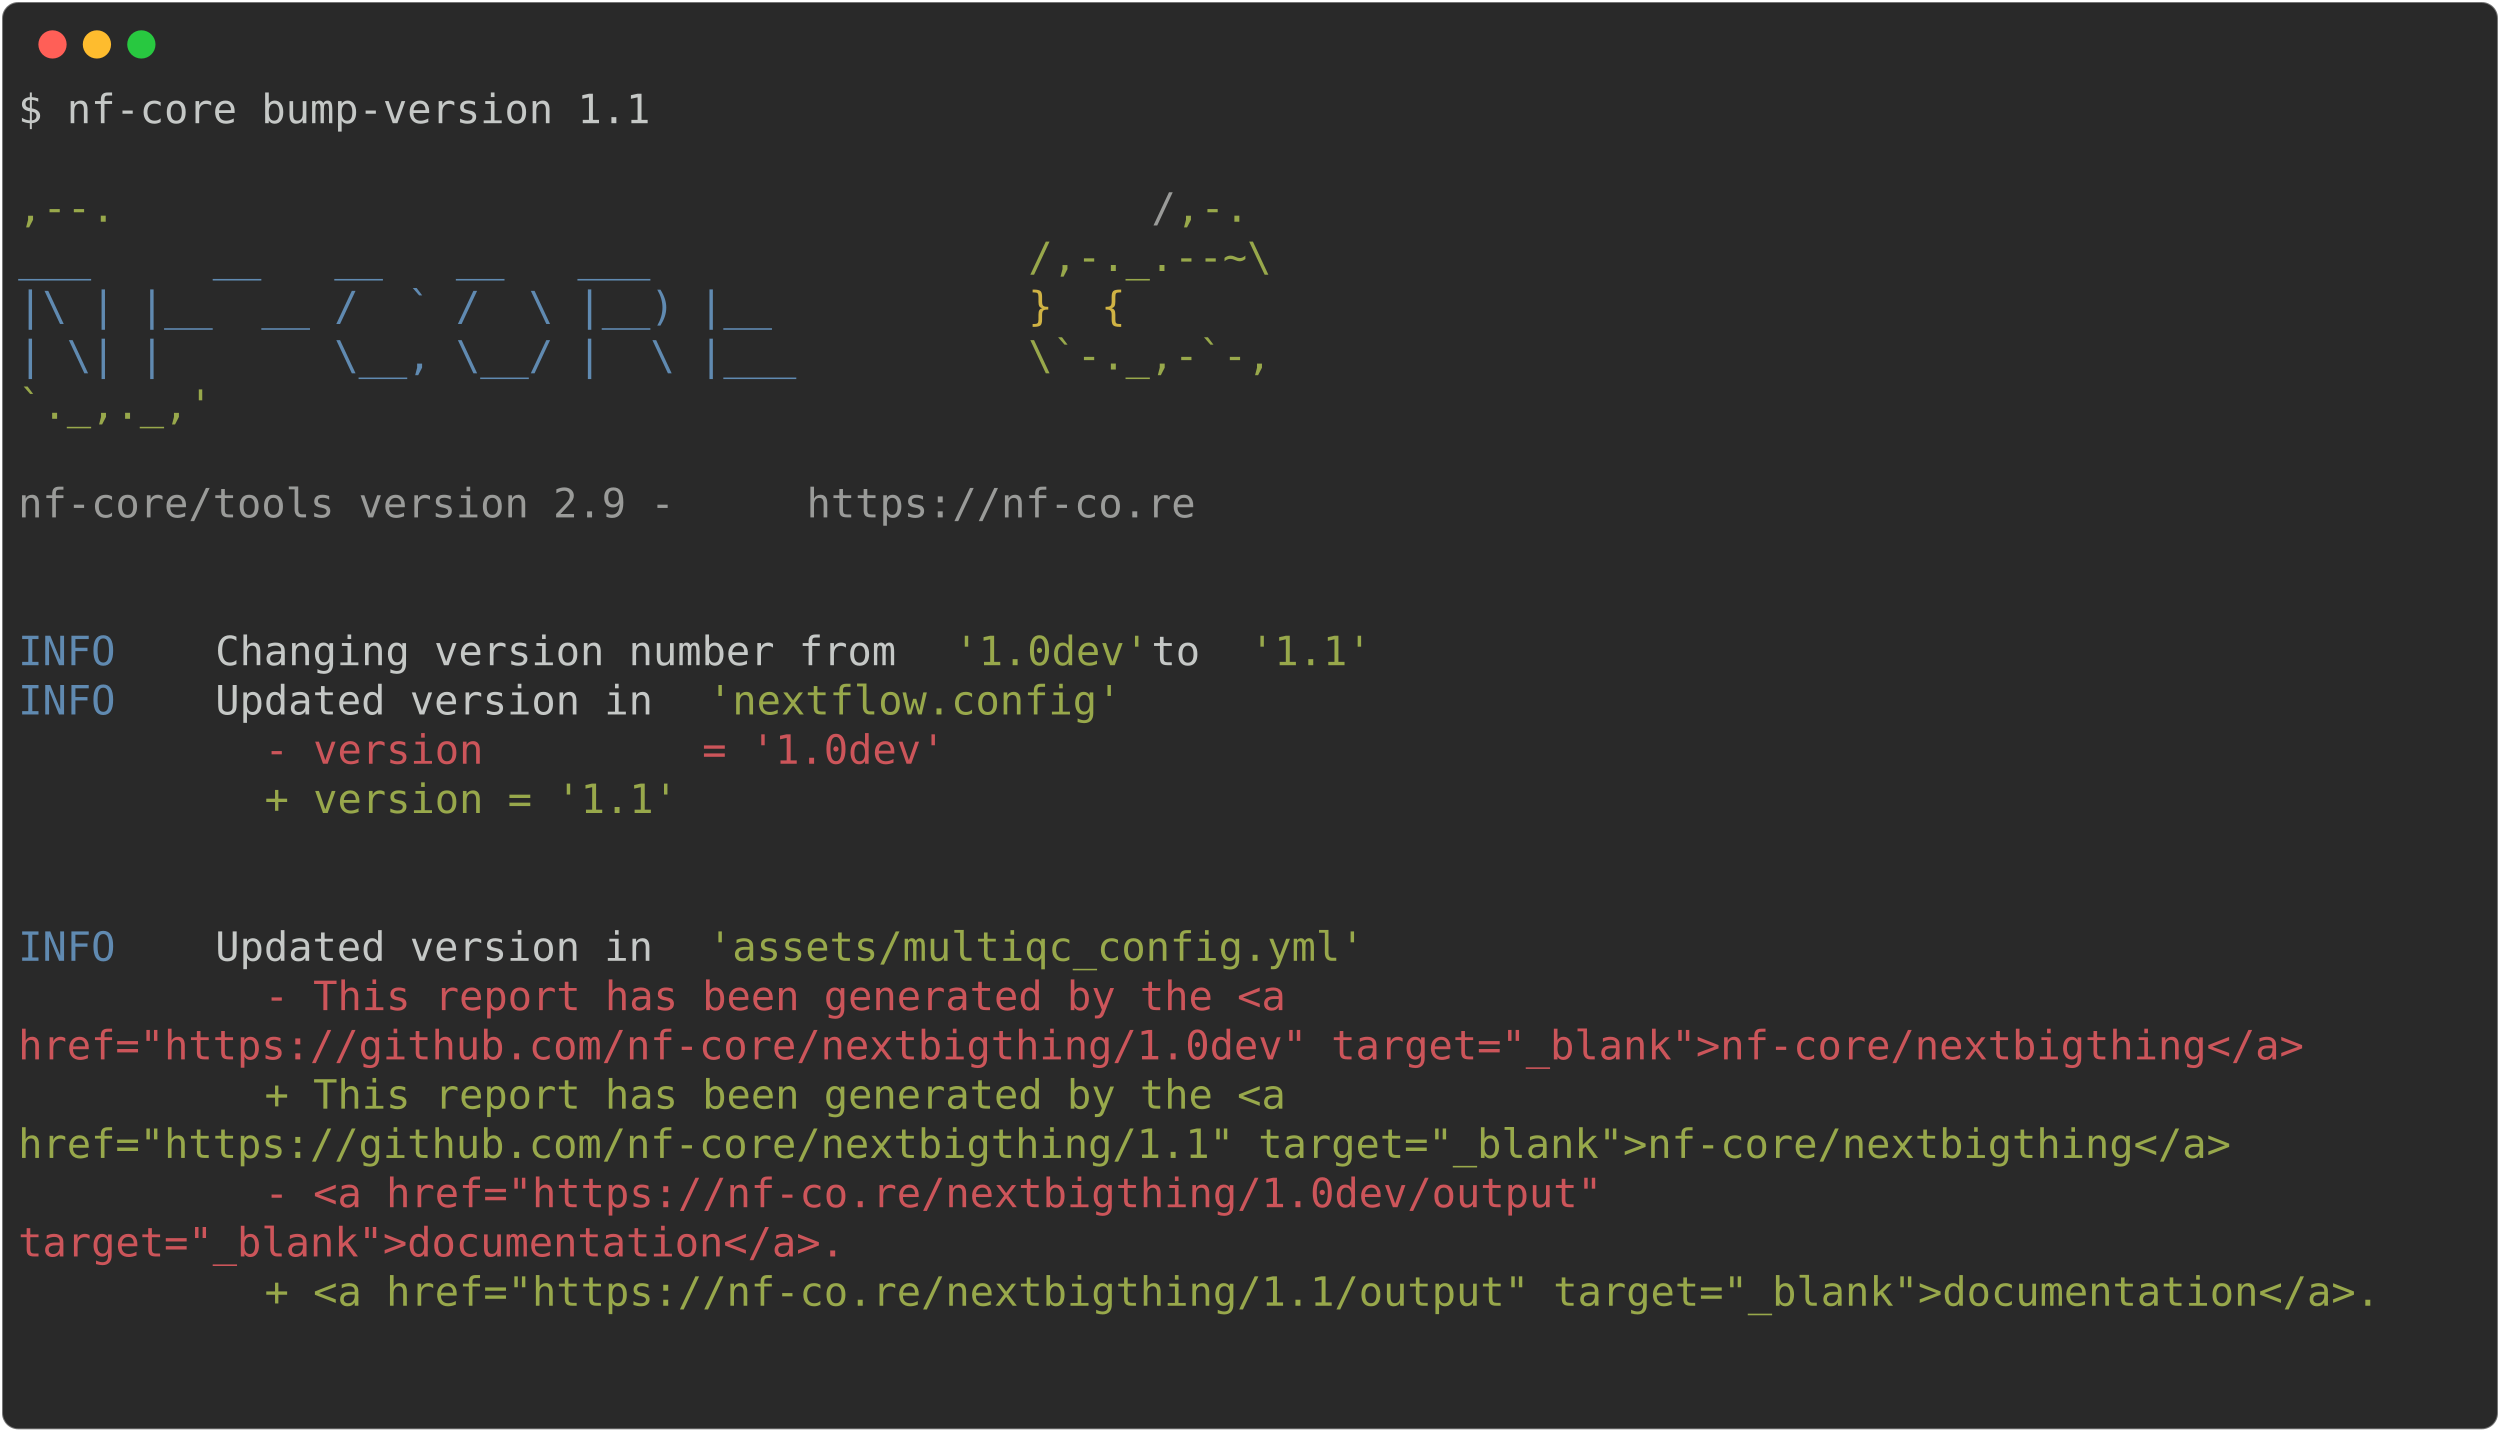
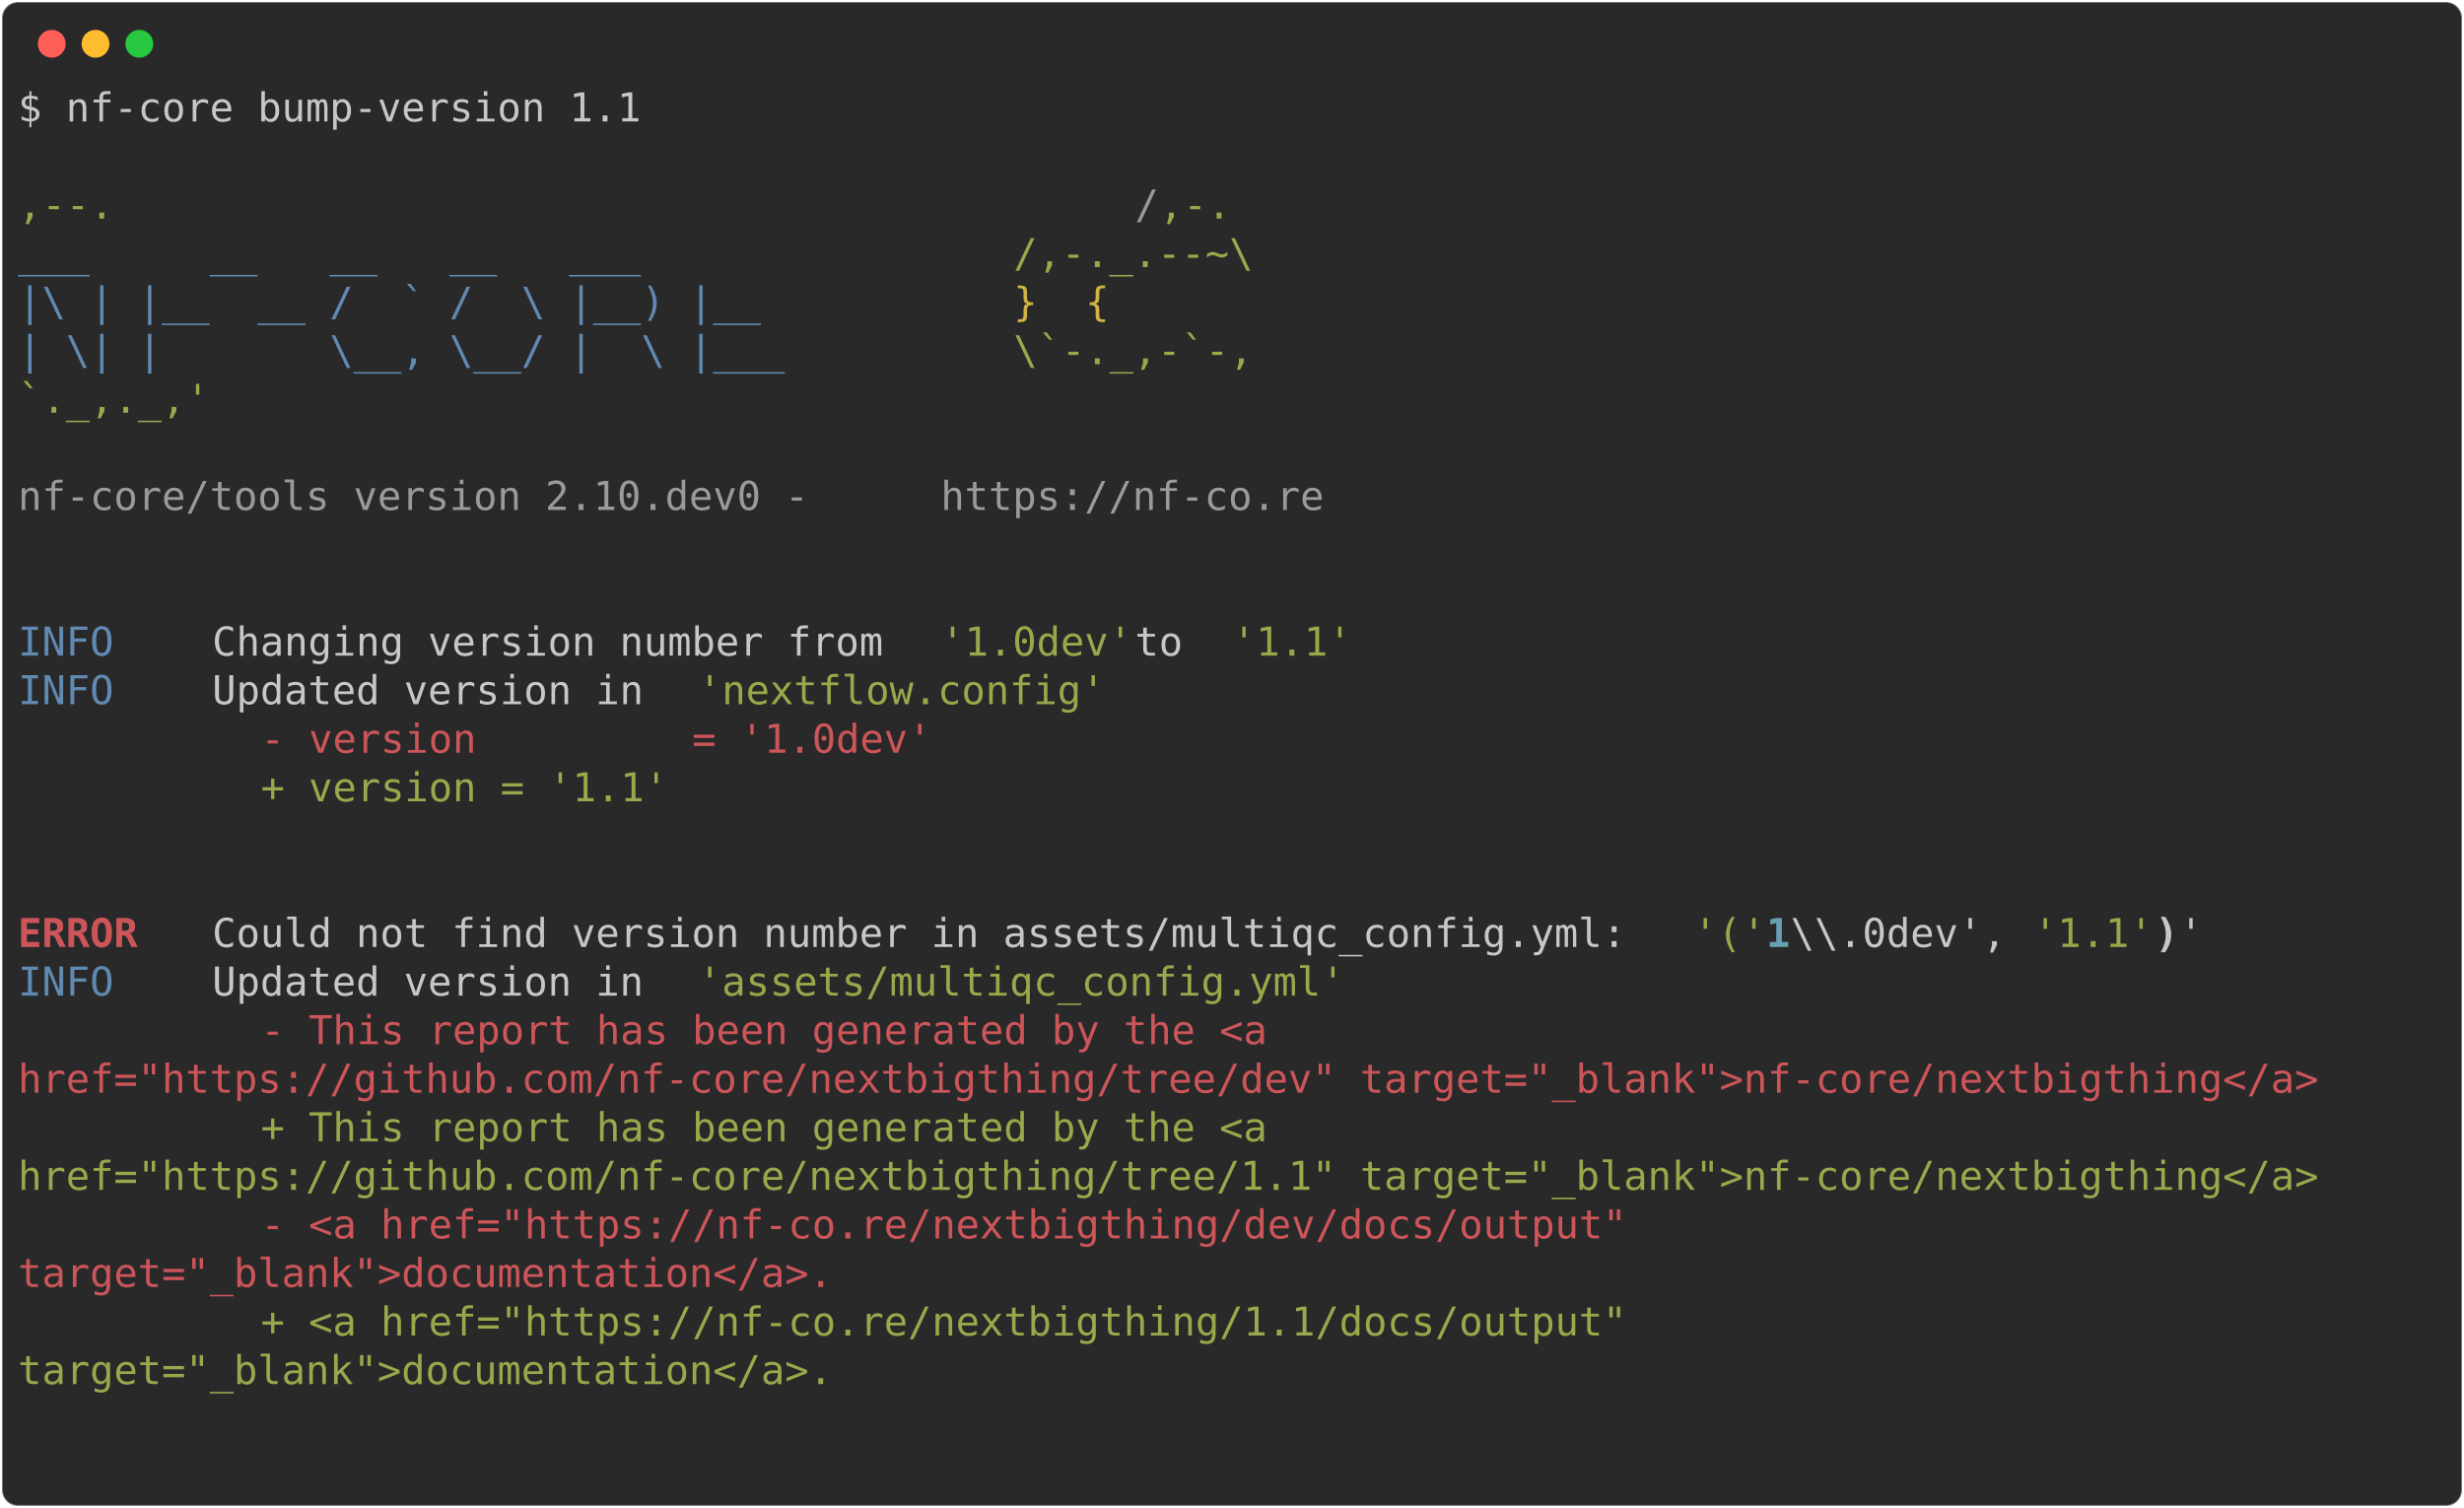
- <svg xmlns="http://www.w3.org/2000/svg" class="rich-terminal" viewBox="0 0 1238 708.8">
+ <svg xmlns="http://www.w3.org/2000/svg" class="rich-terminal" viewBox="0 0 1238 757.6">
  <style>

    @font-face {
        font-family: "Fira Code";
        src: local("FiraCode-Regular"),
                url("https://cdnjs.cloudflare.com/ajax/libs/firacode/6.2.0/woff2/FiraCode-Regular.woff2") format("woff2"),
                url("https://cdnjs.cloudflare.com/ajax/libs/firacode/6.2.0/woff/FiraCode-Regular.woff") format("woff");
        font-style: normal;
        font-weight: 400;
    }
    @font-face {
        font-family: "Fira Code";
        src: local("FiraCode-Bold"),
                url("https://cdnjs.cloudflare.com/ajax/libs/firacode/6.2.0/woff2/FiraCode-Bold.woff2") format("woff2"),
                url("https://cdnjs.cloudflare.com/ajax/libs/firacode/6.2.0/woff/FiraCode-Bold.woff") format("woff");
        font-style: bold;
        font-weight: 700;
    }

-     .terminal-2819603056-matrix {
+     .terminal-2049421700-matrix {
        font-family: Fira Code, monospace;
        font-size: 20px;
        line-height: 24.4px;
        font-variant-east-asian: full-width;
    }

-     .terminal-2819603056-title {
+     .terminal-2049421700-title {
        font-size: 18px;
        font-weight: bold;
        font-family: arial;
    }

-     .terminal-2819603056-r1 { fill: #c5c8c6 }
- .terminal-2819603056-r2 { fill: #98a84b }
- .terminal-2819603056-r3 { fill: #9a9b99 }
- .terminal-2819603056-r4 { fill: #608ab1 }
- .terminal-2819603056-r5 { fill: #d0b344 }
- .terminal-2819603056-r6 { fill: #cc555a }
+     .terminal-2049421700-r1 { fill: #c5c8c6 }
+ .terminal-2049421700-r2 { fill: #98a84b }
+ .terminal-2049421700-r3 { fill: #9a9b99 }
+ .terminal-2049421700-r4 { fill: #608ab1 }
+ .terminal-2049421700-r5 { fill: #d0b344 }
+ .terminal-2049421700-r6 { fill: #cc555a }
+ .terminal-2049421700-r7 { fill: #cc555a;font-weight: bold }
+ .terminal-2049421700-r8 { fill: #68a0b3;font-weight: bold }
+ .terminal-2049421700-r9 { fill: #c5c8c6;font-weight: bold }
    </style>
  <defs>
-     <clipPath id="terminal-2819603056-clip-terminal">
-       <rect x="0" y="0" width="1219.0" height="657.8" />
-     </clipPath>
-     <clipPath id="terminal-2819603056-line-0">
+     <clipPath id="terminal-2049421700-clip-terminal">
+       <rect x="0" y="0" width="1219.0" height="706.6" />
+     </clipPath>
+     <clipPath id="terminal-2049421700-line-0">
      <rect x="0" y="1.5" width="1220" height="24.65" />
    </clipPath>
-     <clipPath id="terminal-2819603056-line-1">
+     <clipPath id="terminal-2049421700-line-1">
      <rect x="0" y="25.9" width="1220" height="24.65" />
    </clipPath>
-     <clipPath id="terminal-2819603056-line-2">
+     <clipPath id="terminal-2049421700-line-2">
      <rect x="0" y="50.3" width="1220" height="24.65" />
    </clipPath>
-     <clipPath id="terminal-2819603056-line-3">
+     <clipPath id="terminal-2049421700-line-3">
      <rect x="0" y="74.7" width="1220" height="24.65" />
    </clipPath>
-     <clipPath id="terminal-2819603056-line-4">
+     <clipPath id="terminal-2049421700-line-4">
      <rect x="0" y="99.1" width="1220" height="24.65" />
    </clipPath>
-     <clipPath id="terminal-2819603056-line-5">
+     <clipPath id="terminal-2049421700-line-5">
      <rect x="0" y="123.5" width="1220" height="24.65" />
    </clipPath>
-     <clipPath id="terminal-2819603056-line-6">
+     <clipPath id="terminal-2049421700-line-6">
      <rect x="0" y="147.9" width="1220" height="24.65" />
    </clipPath>
-     <clipPath id="terminal-2819603056-line-7">
+     <clipPath id="terminal-2049421700-line-7">
      <rect x="0" y="172.3" width="1220" height="24.65" />
    </clipPath>
-     <clipPath id="terminal-2819603056-line-8">
+     <clipPath id="terminal-2049421700-line-8">
      <rect x="0" y="196.7" width="1220" height="24.65" />
    </clipPath>
-     <clipPath id="terminal-2819603056-line-9">
+     <clipPath id="terminal-2049421700-line-9">
      <rect x="0" y="221.1" width="1220" height="24.65" />
    </clipPath>
-     <clipPath id="terminal-2819603056-line-10">
+     <clipPath id="terminal-2049421700-line-10">
      <rect x="0" y="245.5" width="1220" height="24.65" />
    </clipPath>
-     <clipPath id="terminal-2819603056-line-11">
+     <clipPath id="terminal-2049421700-line-11">
      <rect x="0" y="269.9" width="1220" height="24.65" />
    </clipPath>
-     <clipPath id="terminal-2819603056-line-12">
+     <clipPath id="terminal-2049421700-line-12">
      <rect x="0" y="294.3" width="1220" height="24.65" />
    </clipPath>
-     <clipPath id="terminal-2819603056-line-13">
+     <clipPath id="terminal-2049421700-line-13">
      <rect x="0" y="318.7" width="1220" height="24.65" />
    </clipPath>
-     <clipPath id="terminal-2819603056-line-14">
+     <clipPath id="terminal-2049421700-line-14">
      <rect x="0" y="343.1" width="1220" height="24.65" />
    </clipPath>
-     <clipPath id="terminal-2819603056-line-15">
+     <clipPath id="terminal-2049421700-line-15">
      <rect x="0" y="367.5" width="1220" height="24.65" />
    </clipPath>
-     <clipPath id="terminal-2819603056-line-16">
+     <clipPath id="terminal-2049421700-line-16">
      <rect x="0" y="391.9" width="1220" height="24.65" />
    </clipPath>
-     <clipPath id="terminal-2819603056-line-17">
+     <clipPath id="terminal-2049421700-line-17">
      <rect x="0" y="416.3" width="1220" height="24.65" />
    </clipPath>
-     <clipPath id="terminal-2819603056-line-18">
+     <clipPath id="terminal-2049421700-line-18">
      <rect x="0" y="440.7" width="1220" height="24.65" />
    </clipPath>
-     <clipPath id="terminal-2819603056-line-19">
+     <clipPath id="terminal-2049421700-line-19">
      <rect x="0" y="465.1" width="1220" height="24.65" />
    </clipPath>
-     <clipPath id="terminal-2819603056-line-20">
+     <clipPath id="terminal-2049421700-line-20">
      <rect x="0" y="489.5" width="1220" height="24.65" />
    </clipPath>
-     <clipPath id="terminal-2819603056-line-21">
+     <clipPath id="terminal-2049421700-line-21">
      <rect x="0" y="513.9" width="1220" height="24.65" />
    </clipPath>
-     <clipPath id="terminal-2819603056-line-22">
+     <clipPath id="terminal-2049421700-line-22">
      <rect x="0" y="538.3" width="1220" height="24.65" />
    </clipPath>
-     <clipPath id="terminal-2819603056-line-23">
+     <clipPath id="terminal-2049421700-line-23">
      <rect x="0" y="562.7" width="1220" height="24.65" />
    </clipPath>
-     <clipPath id="terminal-2819603056-line-24">
+     <clipPath id="terminal-2049421700-line-24">
      <rect x="0" y="587.1" width="1220" height="24.65" />
    </clipPath>
-     <clipPath id="terminal-2819603056-line-25">
+     <clipPath id="terminal-2049421700-line-25">
      <rect x="0" y="611.5" width="1220" height="24.65" />
    </clipPath>
+     <clipPath id="terminal-2049421700-line-26">
+       <rect x="0" y="635.9" width="1220" height="24.65" />
+     </clipPath>
+     <clipPath id="terminal-2049421700-line-27">
+       <rect x="0" y="660.3" width="1220" height="24.65" />
+     </clipPath>
  </defs>
-   <rect fill="#292929" stroke="rgba(255,255,255,0.35)" stroke-width="1" x="1" y="1" width="1236" height="706.8" rx="8" />
+   <rect fill="#292929" stroke="rgba(255,255,255,0.35)" stroke-width="1" x="1" y="1" width="1236" height="755.6" rx="8" />
  <g transform="translate(26,22)">
    <circle cx="0" cy="0" r="7" fill="#ff5f57" />
    <circle cx="22" cy="0" r="7" fill="#febc2e" />
    <circle cx="44" cy="0" r="7" fill="#28c840" />
  </g>
-   <g transform="translate(9, 41)" clip-path="url(#terminal-2819603056-clip-terminal)">
-     <g class="terminal-2819603056-matrix">
-       <text class="terminal-2819603056-r1" x="0" y="20" textLength="317.2" clip-path="url(#terminal-2819603056-line-0)">$ nf-core bump-version 1.1</text>
-       <text class="terminal-2819603056-r1" x="1220" y="20" textLength="12.2" clip-path="url(#terminal-2819603056-line-0)">
- </text>
-       <text class="terminal-2819603056-r1" x="1220" y="44.4" textLength="12.2" clip-path="url(#terminal-2819603056-line-1)">
- </text>
-       <text class="terminal-2819603056-r2" x="0" y="68.8" textLength="561.2" clip-path="url(#terminal-2819603056-line-2)">                                          ,--.</text>
-       <text class="terminal-2819603056-r3" x="561.2" y="68.8" textLength="12.2" clip-path="url(#terminal-2819603056-line-2)">/</text>
-       <text class="terminal-2819603056-r2" x="573.4" y="68.8" textLength="36.6" clip-path="url(#terminal-2819603056-line-2)">,-.</text>
-       <text class="terminal-2819603056-r1" x="1220" y="68.8" textLength="12.2" clip-path="url(#terminal-2819603056-line-2)">
- </text>
-       <text class="terminal-2819603056-r4" x="0" y="93.2" textLength="500.2" clip-path="url(#terminal-2819603056-line-3)">          ___     __   __   __   ___     </text>
-       <text class="terminal-2819603056-r2" x="500.2" y="93.2" textLength="122" clip-path="url(#terminal-2819603056-line-3)">/,-._.--~\</text>
-       <text class="terminal-2819603056-r1" x="1220" y="93.2" textLength="12.2" clip-path="url(#terminal-2819603056-line-3)">
- </text>
-       <text class="terminal-2819603056-r4" x="0" y="117.6" textLength="500.2" clip-path="url(#terminal-2819603056-line-4)">    |\ | |__  __ /  ` /  \ |__) |__      </text>
-       <text class="terminal-2819603056-r5" x="500.2" y="117.6" textLength="85.4" clip-path="url(#terminal-2819603056-line-4)">   }  {</text>
-       <text class="terminal-2819603056-r1" x="1220" y="117.6" textLength="12.2" clip-path="url(#terminal-2819603056-line-4)">
- </text>
-       <text class="terminal-2819603056-r4" x="0" y="142" textLength="500.2" clip-path="url(#terminal-2819603056-line-5)">    | \| |       \__, \__/ |  \ |___     </text>
-       <text class="terminal-2819603056-r2" x="500.2" y="142" textLength="122" clip-path="url(#terminal-2819603056-line-5)">\`-._,-`-,</text>
-       <text class="terminal-2819603056-r1" x="1220" y="142" textLength="12.2" clip-path="url(#terminal-2819603056-line-5)">
- </text>
-       <text class="terminal-2819603056-r2" x="0" y="166.4" textLength="610" clip-path="url(#terminal-2819603056-line-6)">                                          `._,._,'</text>
-       <text class="terminal-2819603056-r1" x="1220" y="166.4" textLength="12.2" clip-path="url(#terminal-2819603056-line-6)">
- </text>
-       <text class="terminal-2819603056-r1" x="1220" y="190.8" textLength="12.2" clip-path="url(#terminal-2819603056-line-7)">
- </text>
-       <text class="terminal-2819603056-r3" x="0" y="215.2" textLength="390.4" clip-path="url(#terminal-2819603056-line-8)">    nf-core/tools version 2.9 - </text>
-       <text class="terminal-2819603056-r3" x="390.4" y="215.2" textLength="195.2" clip-path="url(#terminal-2819603056-line-8)">https://nf-co.re</text>
-       <text class="terminal-2819603056-r1" x="1220" y="215.2" textLength="12.2" clip-path="url(#terminal-2819603056-line-8)">
- </text>
-       <text class="terminal-2819603056-r1" x="1220" y="239.6" textLength="12.2" clip-path="url(#terminal-2819603056-line-9)">
- </text>
-       <text class="terminal-2819603056-r1" x="1220" y="264" textLength="12.2" clip-path="url(#terminal-2819603056-line-10)">
- </text>
-       <text class="terminal-2819603056-r4" x="0" y="288.4" textLength="97.6" clip-path="url(#terminal-2819603056-line-11)">INFO    </text>
-       <text class="terminal-2819603056-r1" x="97.6" y="288.4" textLength="366" clip-path="url(#terminal-2819603056-line-11)"> Changing version number from </text>
-       <text class="terminal-2819603056-r2" x="463.6" y="288.4" textLength="97.6" clip-path="url(#terminal-2819603056-line-11)">'1.0dev'</text>
-       <text class="terminal-2819603056-r1" x="561.2" y="288.4" textLength="48.8" clip-path="url(#terminal-2819603056-line-11)"> to </text>
-       <text class="terminal-2819603056-r2" x="610" y="288.4" textLength="61" clip-path="url(#terminal-2819603056-line-11)">'1.1'</text>
-       <text class="terminal-2819603056-r1" x="1220" y="288.4" textLength="12.2" clip-path="url(#terminal-2819603056-line-11)">
- </text>
-       <text class="terminal-2819603056-r4" x="0" y="312.8" textLength="97.6" clip-path="url(#terminal-2819603056-line-12)">INFO    </text>
-       <text class="terminal-2819603056-r1" x="97.6" y="312.8" textLength="244" clip-path="url(#terminal-2819603056-line-12)"> Updated version in </text>
-       <text class="terminal-2819603056-r2" x="341.6" y="312.8" textLength="207.4" clip-path="url(#terminal-2819603056-line-12)">'nextflow.config'</text>
-       <text class="terminal-2819603056-r1" x="1220" y="312.8" textLength="12.2" clip-path="url(#terminal-2819603056-line-12)">
- </text>
-       <text class="terminal-2819603056-r6" x="122" y="337.2" textLength="353.8" clip-path="url(#terminal-2819603056-line-13)"> - version         = '1.0dev'</text>
-       <text class="terminal-2819603056-r1" x="1220" y="337.2" textLength="12.2" clip-path="url(#terminal-2819603056-line-13)">
- </text>
-       <text class="terminal-2819603056-r2" x="122" y="361.6" textLength="219.6" clip-path="url(#terminal-2819603056-line-14)"> + version = '1.1'</text>
-       <text class="terminal-2819603056-r1" x="1220" y="361.6" textLength="12.2" clip-path="url(#terminal-2819603056-line-14)">
- </text>
-       <text class="terminal-2819603056-r1" x="1220" y="386" textLength="12.2" clip-path="url(#terminal-2819603056-line-15)">
- </text>
-       <text class="terminal-2819603056-r1" x="1220" y="410.4" textLength="12.2" clip-path="url(#terminal-2819603056-line-16)">
- </text>
-       <text class="terminal-2819603056-r4" x="0" y="434.8" textLength="97.6" clip-path="url(#terminal-2819603056-line-17)">INFO    </text>
-       <text class="terminal-2819603056-r1" x="97.6" y="434.8" textLength="244" clip-path="url(#terminal-2819603056-line-17)"> Updated version in </text>
-       <text class="terminal-2819603056-r2" x="341.6" y="434.8" textLength="329.4" clip-path="url(#terminal-2819603056-line-17)">'assets/multiqc_config.yml'</text>
-       <text class="terminal-2819603056-r1" x="1220" y="434.8" textLength="12.2" clip-path="url(#terminal-2819603056-line-17)">
- </text>
-       <text class="terminal-2819603056-r6" x="122" y="459.2" textLength="536.8" clip-path="url(#terminal-2819603056-line-18)"> - This report has been generated by the &lt;a </text>
-       <text class="terminal-2819603056-r1" x="1220" y="459.2" textLength="12.2" clip-path="url(#terminal-2819603056-line-18)">
- </text>
-       <text class="terminal-2819603056-r6" x="0" y="483.6" textLength="1146.8" clip-path="url(#terminal-2819603056-line-19)">href="https://github.com/nf-core/nextbigthing/1.0dev" target="_blank"&gt;nf-core/nextbigthing&lt;/a&gt;</text>
-       <text class="terminal-2819603056-r1" x="1220" y="483.6" textLength="12.2" clip-path="url(#terminal-2819603056-line-19)">
- </text>
-       <text class="terminal-2819603056-r2" x="122" y="508" textLength="536.8" clip-path="url(#terminal-2819603056-line-20)"> + This report has been generated by the &lt;a </text>
-       <text class="terminal-2819603056-r1" x="1220" y="508" textLength="12.2" clip-path="url(#terminal-2819603056-line-20)">
- </text>
-       <text class="terminal-2819603056-r2" x="0" y="532.4" textLength="1110.2" clip-path="url(#terminal-2819603056-line-21)">href="https://github.com/nf-core/nextbigthing/1.1" target="_blank"&gt;nf-core/nextbigthing&lt;/a&gt;</text>
-       <text class="terminal-2819603056-r1" x="1220" y="532.4" textLength="12.2" clip-path="url(#terminal-2819603056-line-21)">
- </text>
-       <text class="terminal-2819603056-r6" x="122" y="556.8" textLength="695.4" clip-path="url(#terminal-2819603056-line-22)"> - &lt;a href="https://nf-co.re/nextbigthing/1.0dev/output" </text>
-       <text class="terminal-2819603056-r1" x="1220" y="556.8" textLength="12.2" clip-path="url(#terminal-2819603056-line-22)">
- </text>
-       <text class="terminal-2819603056-r6" x="0" y="581.2" textLength="414.8" clip-path="url(#terminal-2819603056-line-23)">target="_blank"&gt;documentation&lt;/a&gt;.</text>
-       <text class="terminal-2819603056-r1" x="1220" y="581.2" textLength="12.2" clip-path="url(#terminal-2819603056-line-23)">
- </text>
-       <text class="terminal-2819603056-r2" x="122" y="605.6" textLength="1073.6" clip-path="url(#terminal-2819603056-line-24)"> + &lt;a href="https://nf-co.re/nextbigthing/1.1/output" target="_blank"&gt;documentation&lt;/a&gt;.</text>
-       <text class="terminal-2819603056-r1" x="1220" y="605.6" textLength="12.2" clip-path="url(#terminal-2819603056-line-24)">
- </text>
-       <text class="terminal-2819603056-r1" x="1220" y="630" textLength="12.2" clip-path="url(#terminal-2819603056-line-25)">
- </text>
-       <text class="terminal-2819603056-r1" x="1220" y="654.4" textLength="12.2" clip-path="url(#terminal-2819603056-line-26)">
+   <g transform="translate(9, 41)" clip-path="url(#terminal-2049421700-clip-terminal)">
+     <g class="terminal-2049421700-matrix">
+       <text class="terminal-2049421700-r1" x="0" y="20" textLength="317.2" clip-path="url(#terminal-2049421700-line-0)">$ nf-core bump-version 1.1</text>
+       <text class="terminal-2049421700-r1" x="1220" y="20" textLength="12.2" clip-path="url(#terminal-2049421700-line-0)">
+ </text>
+       <text class="terminal-2049421700-r1" x="1220" y="44.4" textLength="12.2" clip-path="url(#terminal-2049421700-line-1)">
+ </text>
+       <text class="terminal-2049421700-r2" x="0" y="68.8" textLength="561.2" clip-path="url(#terminal-2049421700-line-2)">                                          ,--.</text>
+       <text class="terminal-2049421700-r3" x="561.2" y="68.8" textLength="12.2" clip-path="url(#terminal-2049421700-line-2)">/</text>
+       <text class="terminal-2049421700-r2" x="573.4" y="68.8" textLength="36.6" clip-path="url(#terminal-2049421700-line-2)">,-.</text>
+       <text class="terminal-2049421700-r1" x="1220" y="68.8" textLength="12.2" clip-path="url(#terminal-2049421700-line-2)">
+ </text>
+       <text class="terminal-2049421700-r4" x="0" y="93.2" textLength="500.2" clip-path="url(#terminal-2049421700-line-3)">          ___     __   __   __   ___     </text>
+       <text class="terminal-2049421700-r2" x="500.2" y="93.2" textLength="122" clip-path="url(#terminal-2049421700-line-3)">/,-._.--~\</text>
+       <text class="terminal-2049421700-r1" x="1220" y="93.2" textLength="12.2" clip-path="url(#terminal-2049421700-line-3)">
+ </text>
+       <text class="terminal-2049421700-r4" x="0" y="117.6" textLength="500.2" clip-path="url(#terminal-2049421700-line-4)">    |\ | |__  __ /  ` /  \ |__) |__      </text>
+       <text class="terminal-2049421700-r5" x="500.2" y="117.6" textLength="85.4" clip-path="url(#terminal-2049421700-line-4)">   }  {</text>
+       <text class="terminal-2049421700-r1" x="1220" y="117.6" textLength="12.2" clip-path="url(#terminal-2049421700-line-4)">
+ </text>
+       <text class="terminal-2049421700-r4" x="0" y="142" textLength="500.2" clip-path="url(#terminal-2049421700-line-5)">    | \| |       \__, \__/ |  \ |___     </text>
+       <text class="terminal-2049421700-r2" x="500.2" y="142" textLength="122" clip-path="url(#terminal-2049421700-line-5)">\`-._,-`-,</text>
+       <text class="terminal-2049421700-r1" x="1220" y="142" textLength="12.2" clip-path="url(#terminal-2049421700-line-5)">
+ </text>
+       <text class="terminal-2049421700-r2" x="0" y="166.4" textLength="610" clip-path="url(#terminal-2049421700-line-6)">                                          `._,._,'</text>
+       <text class="terminal-2049421700-r1" x="1220" y="166.4" textLength="12.2" clip-path="url(#terminal-2049421700-line-6)">
+ </text>
+       <text class="terminal-2049421700-r1" x="1220" y="190.8" textLength="12.2" clip-path="url(#terminal-2049421700-line-7)">
+ </text>
+       <text class="terminal-2049421700-r3" x="0" y="215.2" textLength="463.6" clip-path="url(#terminal-2049421700-line-8)">    nf-core/tools version 2.10.dev0 - </text>
+       <text class="terminal-2049421700-r3" x="463.6" y="215.2" textLength="195.2" clip-path="url(#terminal-2049421700-line-8)">https://nf-co.re</text>
+       <text class="terminal-2049421700-r1" x="1220" y="215.2" textLength="12.2" clip-path="url(#terminal-2049421700-line-8)">
+ </text>
+       <text class="terminal-2049421700-r1" x="1220" y="239.6" textLength="12.2" clip-path="url(#terminal-2049421700-line-9)">
+ </text>
+       <text class="terminal-2049421700-r1" x="1220" y="264" textLength="12.2" clip-path="url(#terminal-2049421700-line-10)">
+ </text>
+       <text class="terminal-2049421700-r4" x="0" y="288.4" textLength="97.6" clip-path="url(#terminal-2049421700-line-11)">INFO    </text>
+       <text class="terminal-2049421700-r1" x="97.6" y="288.4" textLength="366" clip-path="url(#terminal-2049421700-line-11)"> Changing version number from </text>
+       <text class="terminal-2049421700-r2" x="463.6" y="288.4" textLength="97.6" clip-path="url(#terminal-2049421700-line-11)">'1.0dev'</text>
+       <text class="terminal-2049421700-r1" x="561.2" y="288.4" textLength="48.8" clip-path="url(#terminal-2049421700-line-11)"> to </text>
+       <text class="terminal-2049421700-r2" x="610" y="288.4" textLength="61" clip-path="url(#terminal-2049421700-line-11)">'1.1'</text>
+       <text class="terminal-2049421700-r1" x="1220" y="288.4" textLength="12.2" clip-path="url(#terminal-2049421700-line-11)">
+ </text>
+       <text class="terminal-2049421700-r4" x="0" y="312.8" textLength="97.6" clip-path="url(#terminal-2049421700-line-12)">INFO    </text>
+       <text class="terminal-2049421700-r1" x="97.6" y="312.8" textLength="244" clip-path="url(#terminal-2049421700-line-12)"> Updated version in </text>
+       <text class="terminal-2049421700-r2" x="341.6" y="312.8" textLength="207.4" clip-path="url(#terminal-2049421700-line-12)">'nextflow.config'</text>
+       <text class="terminal-2049421700-r1" x="1220" y="312.8" textLength="12.2" clip-path="url(#terminal-2049421700-line-12)">
+ </text>
+       <text class="terminal-2049421700-r6" x="122" y="337.2" textLength="353.8" clip-path="url(#terminal-2049421700-line-13)"> - version         = '1.0dev'</text>
+       <text class="terminal-2049421700-r1" x="1220" y="337.2" textLength="12.2" clip-path="url(#terminal-2049421700-line-13)">
+ </text>
+       <text class="terminal-2049421700-r2" x="122" y="361.6" textLength="219.6" clip-path="url(#terminal-2049421700-line-14)"> + version = '1.1'</text>
+       <text class="terminal-2049421700-r1" x="1220" y="361.6" textLength="12.2" clip-path="url(#terminal-2049421700-line-14)">
+ </text>
+       <text class="terminal-2049421700-r1" x="1220" y="386" textLength="12.2" clip-path="url(#terminal-2049421700-line-15)">
+ </text>
+       <text class="terminal-2049421700-r1" x="1220" y="410.4" textLength="12.2" clip-path="url(#terminal-2049421700-line-16)">
+ </text>
+       <text class="terminal-2049421700-r7" x="0" y="434.8" textLength="97.6" clip-path="url(#terminal-2049421700-line-17)">ERROR   </text>
+       <text class="terminal-2049421700-r1" x="97.6" y="434.8" textLength="744.2" clip-path="url(#terminal-2049421700-line-17)"> Could not find version number in assets/multiqc_config.yml: </text>
+       <text class="terminal-2049421700-r2" x="841.8" y="434.8" textLength="12.2" clip-path="url(#terminal-2049421700-line-17)">'</text>
+       <text class="terminal-2049421700-r2" x="854" y="434.8" textLength="12.2" clip-path="url(#terminal-2049421700-line-17)">(</text>
+       <text class="terminal-2049421700-r2" x="866.2" y="434.8" textLength="12.2" clip-path="url(#terminal-2049421700-line-17)">'</text>
+       <text class="terminal-2049421700-r8" x="878.4" y="434.8" textLength="12.2" clip-path="url(#terminal-2049421700-line-17)">1</text>
+       <text class="terminal-2049421700-r1" x="890.6" y="434.8" textLength="122" clip-path="url(#terminal-2049421700-line-17)">\\.0dev', </text>
+       <text class="terminal-2049421700-r2" x="1012.6" y="434.8" textLength="61" clip-path="url(#terminal-2049421700-line-17)">'1.1'</text>
+       <text class="terminal-2049421700-r9" x="1073.6" y="434.8" textLength="12.2" clip-path="url(#terminal-2049421700-line-17)">)</text>
+       <text class="terminal-2049421700-r1" x="1085.8" y="434.8" textLength="134.2" clip-path="url(#terminal-2049421700-line-17)">'          </text>
+       <text class="terminal-2049421700-r1" x="1220" y="434.8" textLength="12.2" clip-path="url(#terminal-2049421700-line-17)">
+ </text>
+       <text class="terminal-2049421700-r4" x="0" y="459.2" textLength="97.6" clip-path="url(#terminal-2049421700-line-18)">INFO    </text>
+       <text class="terminal-2049421700-r1" x="97.6" y="459.2" textLength="244" clip-path="url(#terminal-2049421700-line-18)"> Updated version in </text>
+       <text class="terminal-2049421700-r2" x="341.6" y="459.2" textLength="329.4" clip-path="url(#terminal-2049421700-line-18)">'assets/multiqc_config.yml'</text>
+       <text class="terminal-2049421700-r1" x="1220" y="459.2" textLength="12.2" clip-path="url(#terminal-2049421700-line-18)">
+ </text>
+       <text class="terminal-2049421700-r6" x="122" y="483.6" textLength="536.8" clip-path="url(#terminal-2049421700-line-19)"> - This report has been generated by the &lt;a </text>
+       <text class="terminal-2049421700-r1" x="1220" y="483.6" textLength="12.2" clip-path="url(#terminal-2049421700-line-19)">
+ </text>
+       <text class="terminal-2049421700-r6" x="0" y="508" textLength="1171.2" clip-path="url(#terminal-2049421700-line-20)">href="https://github.com/nf-core/nextbigthing/tree/dev" target="_blank"&gt;nf-core/nextbigthing&lt;/a&gt;</text>
+       <text class="terminal-2049421700-r1" x="1220" y="508" textLength="12.2" clip-path="url(#terminal-2049421700-line-20)">
+ </text>
+       <text class="terminal-2049421700-r2" x="122" y="532.4" textLength="536.8" clip-path="url(#terminal-2049421700-line-21)"> + This report has been generated by the &lt;a </text>
+       <text class="terminal-2049421700-r1" x="1220" y="532.4" textLength="12.2" clip-path="url(#terminal-2049421700-line-21)">
+ </text>
+       <text class="terminal-2049421700-r2" x="0" y="556.8" textLength="1171.2" clip-path="url(#terminal-2049421700-line-22)">href="https://github.com/nf-core/nextbigthing/tree/1.1" target="_blank"&gt;nf-core/nextbigthing&lt;/a&gt;</text>
+       <text class="terminal-2049421700-r1" x="1220" y="556.8" textLength="12.2" clip-path="url(#terminal-2049421700-line-22)">
+ </text>
+       <text class="terminal-2049421700-r6" x="122" y="581.2" textLength="719.8" clip-path="url(#terminal-2049421700-line-23)"> - &lt;a href="https://nf-co.re/nextbigthing/dev/docs/output" </text>
+       <text class="terminal-2049421700-r1" x="1220" y="581.2" textLength="12.2" clip-path="url(#terminal-2049421700-line-23)">
+ </text>
+       <text class="terminal-2049421700-r6" x="0" y="605.6" textLength="414.8" clip-path="url(#terminal-2049421700-line-24)">target="_blank"&gt;documentation&lt;/a&gt;.</text>
+       <text class="terminal-2049421700-r1" x="1220" y="605.6" textLength="12.2" clip-path="url(#terminal-2049421700-line-24)">
+ </text>
+       <text class="terminal-2049421700-r2" x="122" y="630" textLength="719.8" clip-path="url(#terminal-2049421700-line-25)"> + &lt;a href="https://nf-co.re/nextbigthing/1.1/docs/output" </text>
+       <text class="terminal-2049421700-r1" x="1220" y="630" textLength="12.2" clip-path="url(#terminal-2049421700-line-25)">
+ </text>
+       <text class="terminal-2049421700-r2" x="0" y="654.4" textLength="414.8" clip-path="url(#terminal-2049421700-line-26)">target="_blank"&gt;documentation&lt;/a&gt;.</text>
+       <text class="terminal-2049421700-r1" x="1220" y="654.4" textLength="12.2" clip-path="url(#terminal-2049421700-line-26)">
+ </text>
+       <text class="terminal-2049421700-r1" x="1220" y="678.8" textLength="12.2" clip-path="url(#terminal-2049421700-line-27)">
+ </text>
+       <text class="terminal-2049421700-r1" x="1220" y="703.2" textLength="12.2" clip-path="url(#terminal-2049421700-line-28)">
</text>
    </g>
  </g>
</svg>
